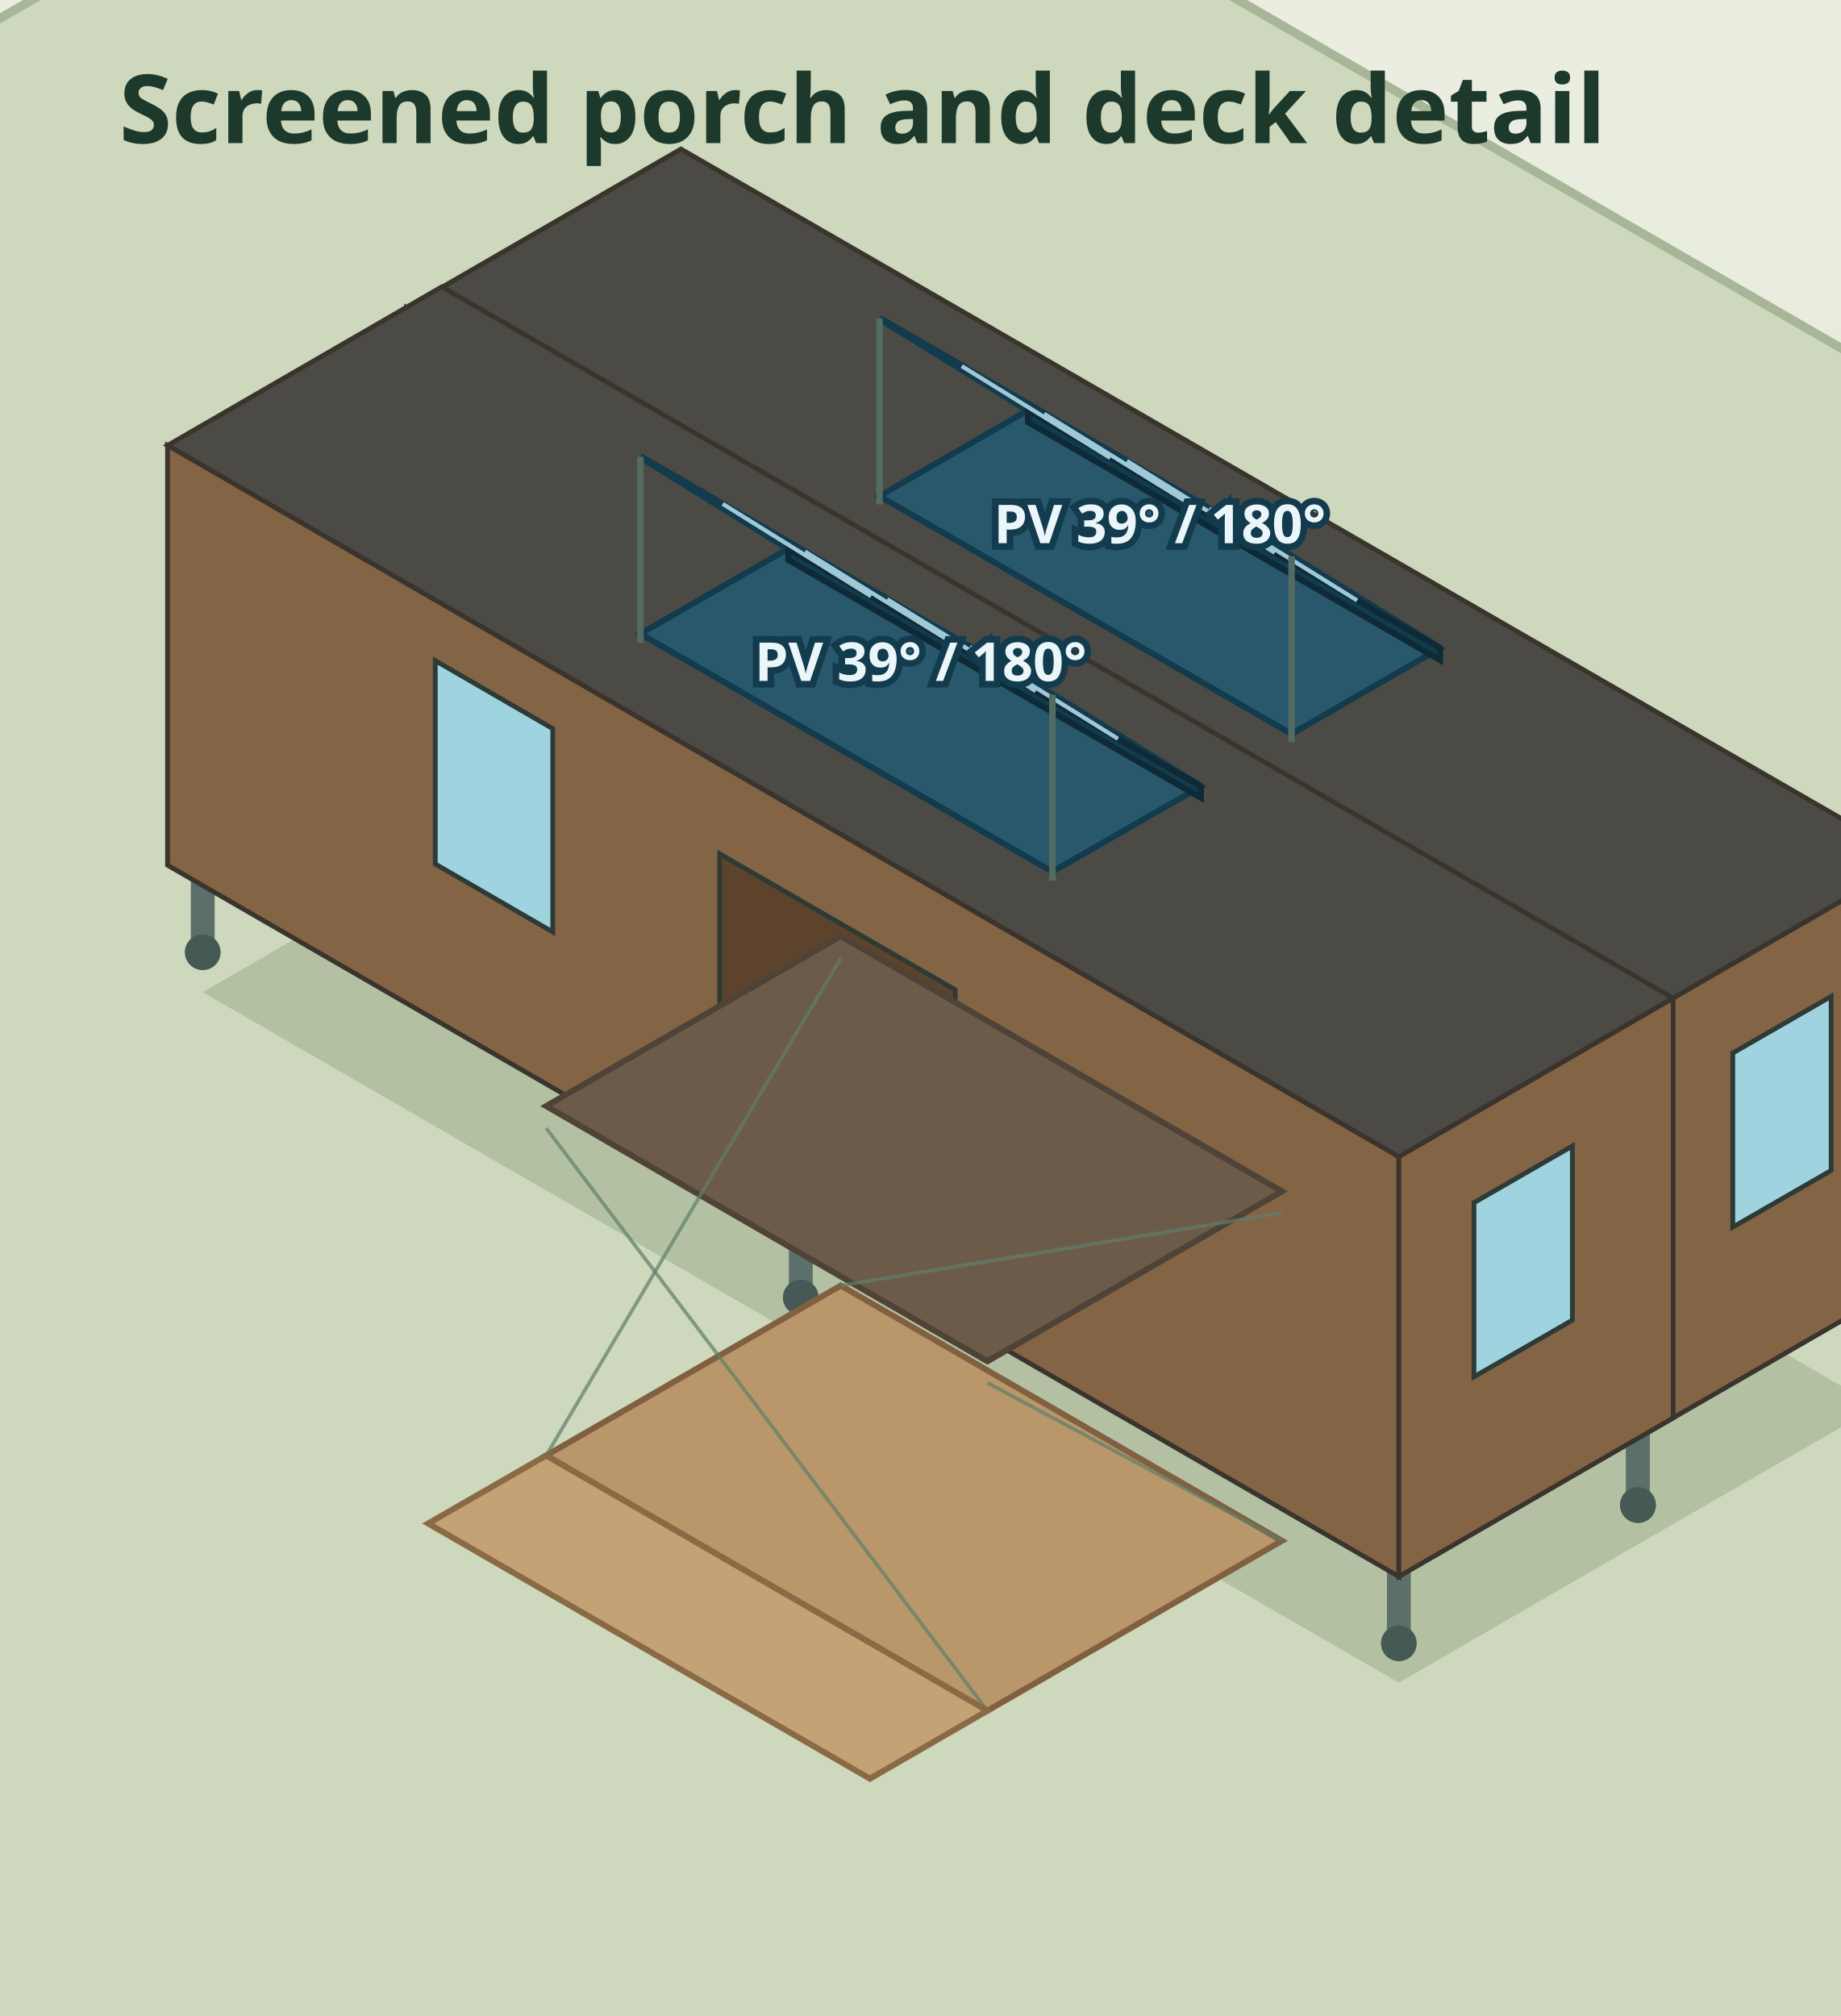
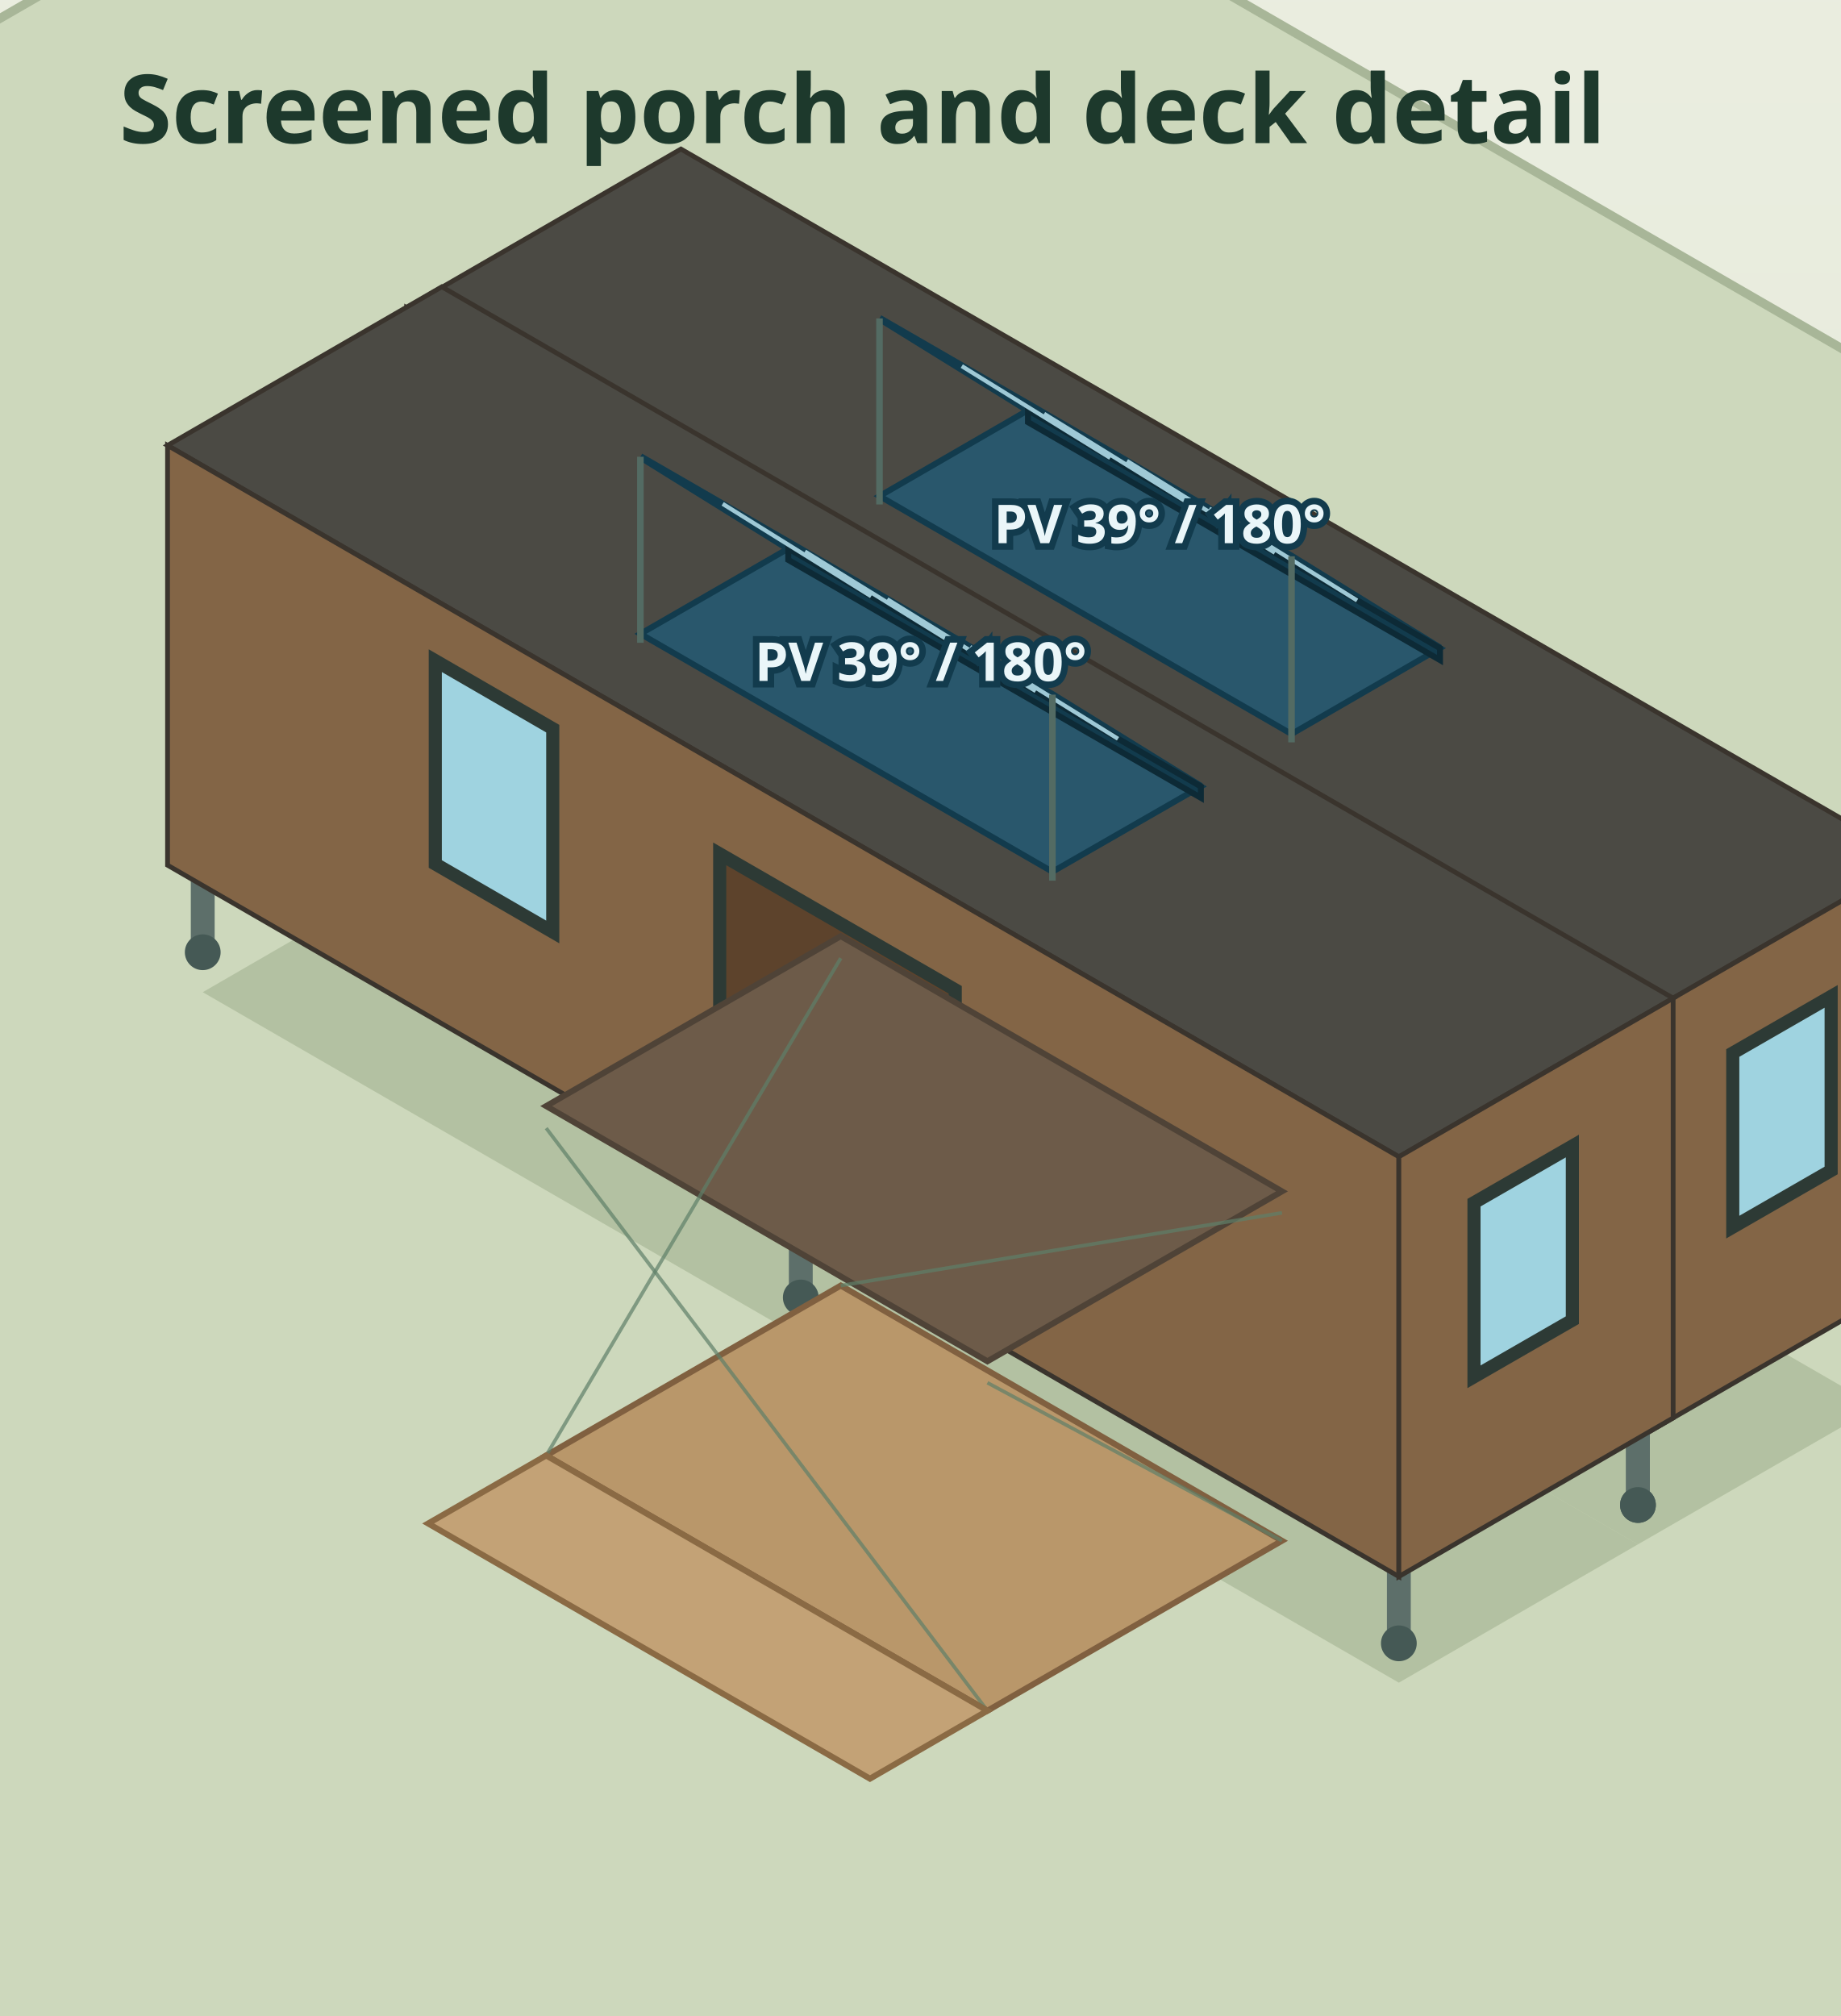
<svg xmlns="http://www.w3.org/2000/svg" viewBox="384 161.8 308.7 338.1" role="img" aria-labelledby="concept-open-plan-porch-t concept-open-plan-porch-d">
  <defs>
    <linearGradient id="concept-open-plan-porch-sky" x1="0" y1="0" x2="0" y2="1">
      <stop offset="0" stop-color="#eef0e4" />
      <stop offset="1" stop-color="#dce4d0" />
    </linearGradient>
  </defs>
  <rect width="1040" height="700" fill="url(#concept-open-plan-porch-sky)" />
  <path d="M490.5 103.4L995 394.7L549.5 651.9L45 360.6Z" fill="#cdd8bc" stroke="#a8b698" stroke-width="1.5" />
  <path d="M485.6 266.3 487.5 267.4 457.9 284.5 455.9 283.4Z" fill="#9ab886" fill-opacity="0.3" stroke="#4f7d64" stroke-width="0.8" />
  <path d="M485.6 195.8 487.5 196.9 457.9 214 455.9 212.9Z" fill="#6f9d5b" fill-opacity="0.28" stroke="#4f7d64" stroke-width="0.8" />
  <path d="M485.6 266.3L485.6 195.8" stroke="#4f7d64" stroke-width="0.9" />
  <path d="M487.5 267.4L487.5 196.9" stroke="#4f7d64" stroke-width="0.9" />
  <path d="M457.9 284.5L457.9 214" stroke="#4f7d64" stroke-width="0.9" />
  <path d="M455.9 283.4L455.9 212.9" stroke="#4f7d64" stroke-width="0.9" />
  <path d="M498.2 281.9 698.8 397.7 658.7 420.8 458.1 305Z" fill="#9eae8d" fill-opacity="0.55" />
  <line x1="498.2" y1="275.2" x2="498.2" y2="260.6" stroke="#5d6f6a" stroke-width="4" />
  <circle cx="498.2" cy="275.2" r="3" fill="#455955" />
  <line x1="698.8" y1="391" x2="698.8" y2="376.4" stroke="#5d6f6a" stroke-width="4" />
  <circle cx="698.8" cy="391" r="3" fill="#455955" />
  <line x1="658.7" y1="414.2" x2="658.7" y2="399.6" stroke="#5d6f6a" stroke-width="4" />
  <circle cx="658.7" cy="414.2" r="3" fill="#455955" />
  <line x1="458.1" y1="298.4" x2="458.1" y2="283.8" stroke="#5d6f6a" stroke-width="4" />
  <circle cx="458.1" cy="298.4" r="3" fill="#455955" />
  <line x1="598.5" y1="333.1" x2="598.5" y2="318.5" stroke="#5d6f6a" stroke-width="4" />
  <circle cx="598.5" cy="333.1" r="3" fill="#455955" />
  <line x1="558.4" y1="356.3" x2="558.4" y2="341.7" stroke="#5d6f6a" stroke-width="4" />
  <circle cx="558.4" cy="356.3" r="3" fill="#455955" />
  <path d="M498.2 186.8 704.8 306 658.7 332.6 452.2 213.4Z" fill="#4b4a44" stroke="#3a342d" stroke-width="0.8" />
  <path d="M452.2 283.8 658.7 403 658.7 332.6 452.2 213.4Z" fill="#836546" stroke="#3a342d" stroke-width="0.8" />
  <path d="M704.8 376.4 658.7 403 658.7 332.6 704.8 306Z" fill="#836546" stroke="#3a342d" stroke-width="0.8" />
-   <path d="M691.1 358.1 674.6 367.6 674.6 338.4 691.1 328.9Z" fill="#9fd3e0" stroke="#2d3a35" stroke-width="0.8" />
+   <path d="M691.1 358.1 674.6 367.6 674.6 338.4 691.1 328.9Z" fill="#9fd3e0" stroke="#2d3a35" stroke-width="2.2" />
  <path d="M625.5 270.5 556.4 230.6 531.5 245 600.6 284.9Z" fill="#245a73" fill-opacity="0.85" stroke="#123b4d" stroke-width="1" />
  <path d="M625.5 270.5 556.4 230.6 531.5 215.2 600.6 255.1Z" fill="#2f6d88" fill-opacity="0.9" stroke="#123b4d" stroke-width="1.2" />
  <path d="M625.5 270.5 556.4 230.6 556.4 232.6 625.5 272.5Z" fill="#123b4d" stroke="#0d2a36" stroke-width="1" />
  <line x1="611.6" y1="262.5" x2="586.8" y2="247.1" stroke="#9fc9d6" stroke-width="0.7" />
  <line x1="597.8" y1="254.5" x2="573" y2="239.1" stroke="#9fc9d6" stroke-width="0.7" />
  <line x1="584" y1="246.6" x2="559.1" y2="231.2" stroke="#9fc9d6" stroke-width="0.7" />
  <line x1="570.2" y1="238.6" x2="545.3" y2="223.2" stroke="#9fc9d6" stroke-width="0.7" />
  <line x1="531.5" y1="246.4" x2="531.5" y2="215.2" stroke="#536b63" stroke-width="1.1" />
  <line x1="600.6" y1="286.3" x2="600.6" y2="255.1" stroke="#536b63" stroke-width="1.1" />
  <text x="578.5" y="252.9" text-anchor="middle" font-family="system-ui, sans-serif" font-size="9" font-weight="800" fill="#eaf6f9" stroke="#123b4d" stroke-width="2.2" paint-order="stroke">PV 39° / 180°</text>
  <path d="M458.1 305 658.7 420.8 618.6 444 418 328.2Z" fill="#9eae8d" fill-opacity="0.55" />
  <line x1="458.1" y1="298.4" x2="458.1" y2="283.8" stroke="#5d6f6a" stroke-width="4" />
  <circle cx="458.1" cy="298.4" r="3" fill="#455955" />
  <line x1="658.7" y1="414.2" x2="658.7" y2="399.6" stroke="#5d6f6a" stroke-width="4" />
  <circle cx="658.7" cy="414.2" r="3" fill="#455955" />
  <line x1="618.6" y1="437.4" x2="618.6" y2="422.8" stroke="#5d6f6a" stroke-width="4" />
  <circle cx="618.6" cy="437.4" r="3" fill="#455955" />
  <line x1="418" y1="321.5" x2="418" y2="306.9" stroke="#5d6f6a" stroke-width="4" />
  <circle cx="418" cy="321.5" r="3" fill="#455955" />
  <line x1="558.4" y1="356.3" x2="558.4" y2="341.7" stroke="#5d6f6a" stroke-width="4" />
  <circle cx="558.4" cy="356.3" r="3" fill="#455955" />
  <line x1="518.3" y1="379.4" x2="518.3" y2="364.9" stroke="#5d6f6a" stroke-width="4" />
  <circle cx="518.3" cy="379.4" r="3" fill="#455955" />
  <path d="M458.1 209.9 664.6 329.2 618.6 355.8 412.1 236.5Z" fill="#4b4a44" stroke="#3a342d" stroke-width="0.8" />
  <path d="M412.1 306.9 618.6 426.2 618.6 355.8 412.1 236.5Z" fill="#836546" stroke="#3a342d" stroke-width="0.8" />
  <path d="M664.6 399.6 618.6 426.2 618.6 355.8 664.6 329.2Z" fill="#836546" stroke="#3a342d" stroke-width="0.8" />
-   <path d="M504.7 356.1 544.2 378.9 544.2 327.8 504.7 305Z" fill="#5d432c" stroke="#2d3a35" stroke-width="0.8" />
-   <path d="M457 306.7 476.7 318.1 476.7 284 457 272.6Z" fill="#9fd3e0" stroke="#2d3a35" stroke-width="0.8" />
-   <path d="M647.7 383.2 631.2 392.7 631.2 363.5 647.7 354Z" fill="#9fd3e0" stroke="#2d3a35" stroke-width="0.8" />
+   <path d="M504.7 356.1 544.2 378.9 544.2 327.8 504.7 305Z" fill="#5d432c" stroke="#2d3a35" stroke-width="2.2" />
+   <path d="M457 306.7 476.7 318.1 476.7 284 457 272.6Z" fill="#9fd3e0" stroke="#2d3a35" stroke-width="2.2" />
+   <path d="M647.7 383.2 631.2 392.7 631.2 363.5 647.7 354Z" fill="#9fd3e0" stroke="#2d3a35" stroke-width="2.2" />
  <path d="M585.4 293.7 516.2 253.8 491.4 268.1 560.5 308Z" fill="#245a73" fill-opacity="0.85" stroke="#123b4d" stroke-width="1" />
  <path d="M585.4 293.7 516.2 253.8 491.4 238.4 560.5 278.3Z" fill="#2f6d88" fill-opacity="0.9" stroke="#123b4d" stroke-width="1.2" />
  <path d="M585.4 293.7 516.2 253.8 516.2 255.7 585.4 295.6Z" fill="#123b4d" stroke="#0d2a36" stroke-width="1" />
  <line x1="571.5" y1="285.7" x2="546.7" y2="270.3" stroke="#9fc9d6" stroke-width="0.7" />
  <line x1="557.7" y1="277.7" x2="532.8" y2="262.3" stroke="#9fc9d6" stroke-width="0.7" />
  <line x1="543.9" y1="269.7" x2="519" y2="254.3" stroke="#9fc9d6" stroke-width="0.7" />
  <line x1="530.1" y1="261.8" x2="505.2" y2="246.3" stroke="#9fc9d6" stroke-width="0.7" />
  <line x1="491.4" y1="269.6" x2="491.4" y2="238.4" stroke="#536b63" stroke-width="1.1" />
  <line x1="560.5" y1="309.5" x2="560.5" y2="278.3" stroke="#536b63" stroke-width="1.1" />
  <text x="538.4" y="276" text-anchor="middle" font-family="system-ui, sans-serif" font-size="9" font-weight="800" fill="#eaf6f9" stroke="#123b4d" stroke-width="2.2" paint-order="stroke">PV 39° / 180°</text>
  <path d="M525 377.4 599 420.2 549.6 448.7 475.6 405.9Z" fill="#b9976a" stroke="#806040" stroke-width="1" />
  <path d="M525 318.8 599 361.6 549.6 390.1 475.6 347.3Z" fill="#6d5b49" stroke="#4f4337" stroke-width="1" />
  <path d="M525 377.4L599 365.2" stroke="#5e8069" stroke-width="0.6" stroke-opacity="0.7" />
  <path d="M599 420.2L549.6 393.7" stroke="#5e8069" stroke-width="0.6" stroke-opacity="0.7" />
  <path d="M549.6 448.7L475.6 351" stroke="#5e8069" stroke-width="0.6" stroke-opacity="0.7" />
  <path d="M475.6 405.9L525 322.5" stroke="#5e8069" stroke-width="0.6" stroke-opacity="0.7" />
  <path d="M475.6 405.9 549.6 448.7 529.9 460.1 455.8 417.3Z" fill="#c3a276" stroke="#8a6a44" stroke-width="1" />
  <text x="30" y="46" font-family="system-ui, sans-serif" font-size="22" font-weight="800" fill="#1d392c">Open Plan</text>
  <text x="30" y="68" font-family="system-ui, sans-serif" font-size="12" fill="#40583f">Screened porch and deck detail · cropped from the same geometry</text>
  <text x="404" y="185.8" font-family="system-ui, sans-serif" font-size="16" font-weight="800" fill="#1d392c">Screened porch and deck detail</text>
  <g aria-hidden="true">
    <circle cx="996" cy="44" r="22" fill="#fffdf7" fill-opacity="0.9" stroke="#b9c3b2" />
    <path d="M996 28l6 30l-6 -8l-6 8z" fill="#1d392c" />
    <text x="996" y="76" text-anchor="middle" font-size="10" font-weight="700" font-family="system-ui, sans-serif" fill="#1d392c">N</text>
  </g>
  <text x="30" y="682" font-family="system-ui, sans-serif" font-size="10" fill="#5e6a58">Illustrative concept · generated from the same geometry as the plan · not for construction · Containers Hamlet Design Lab · CC BY-SA 4.0</text>
</svg>
